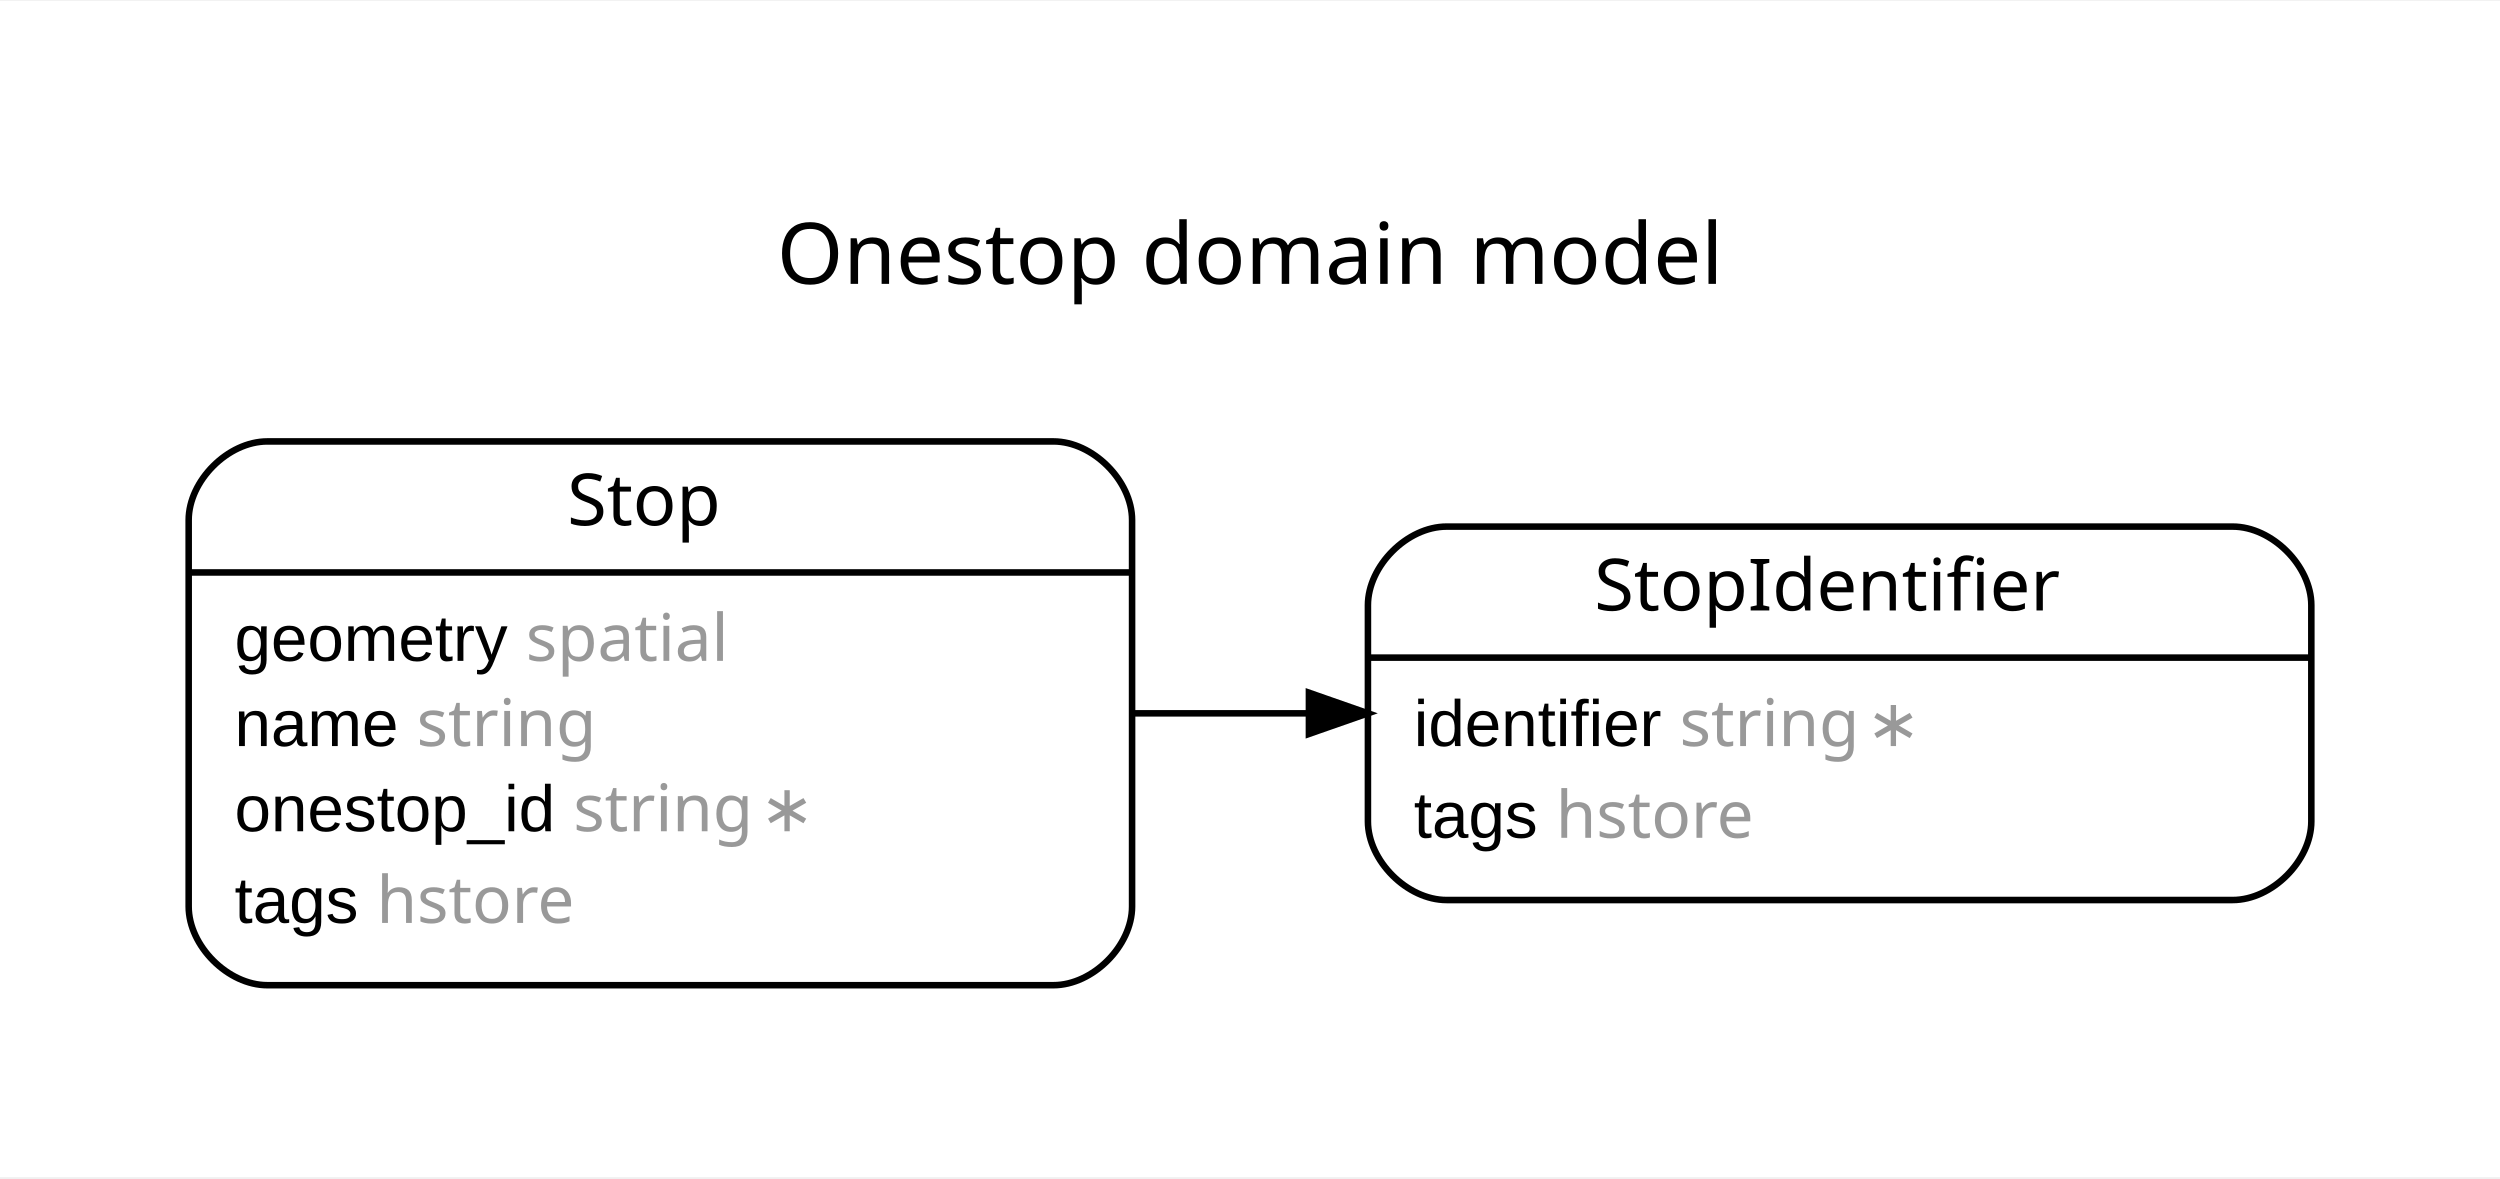
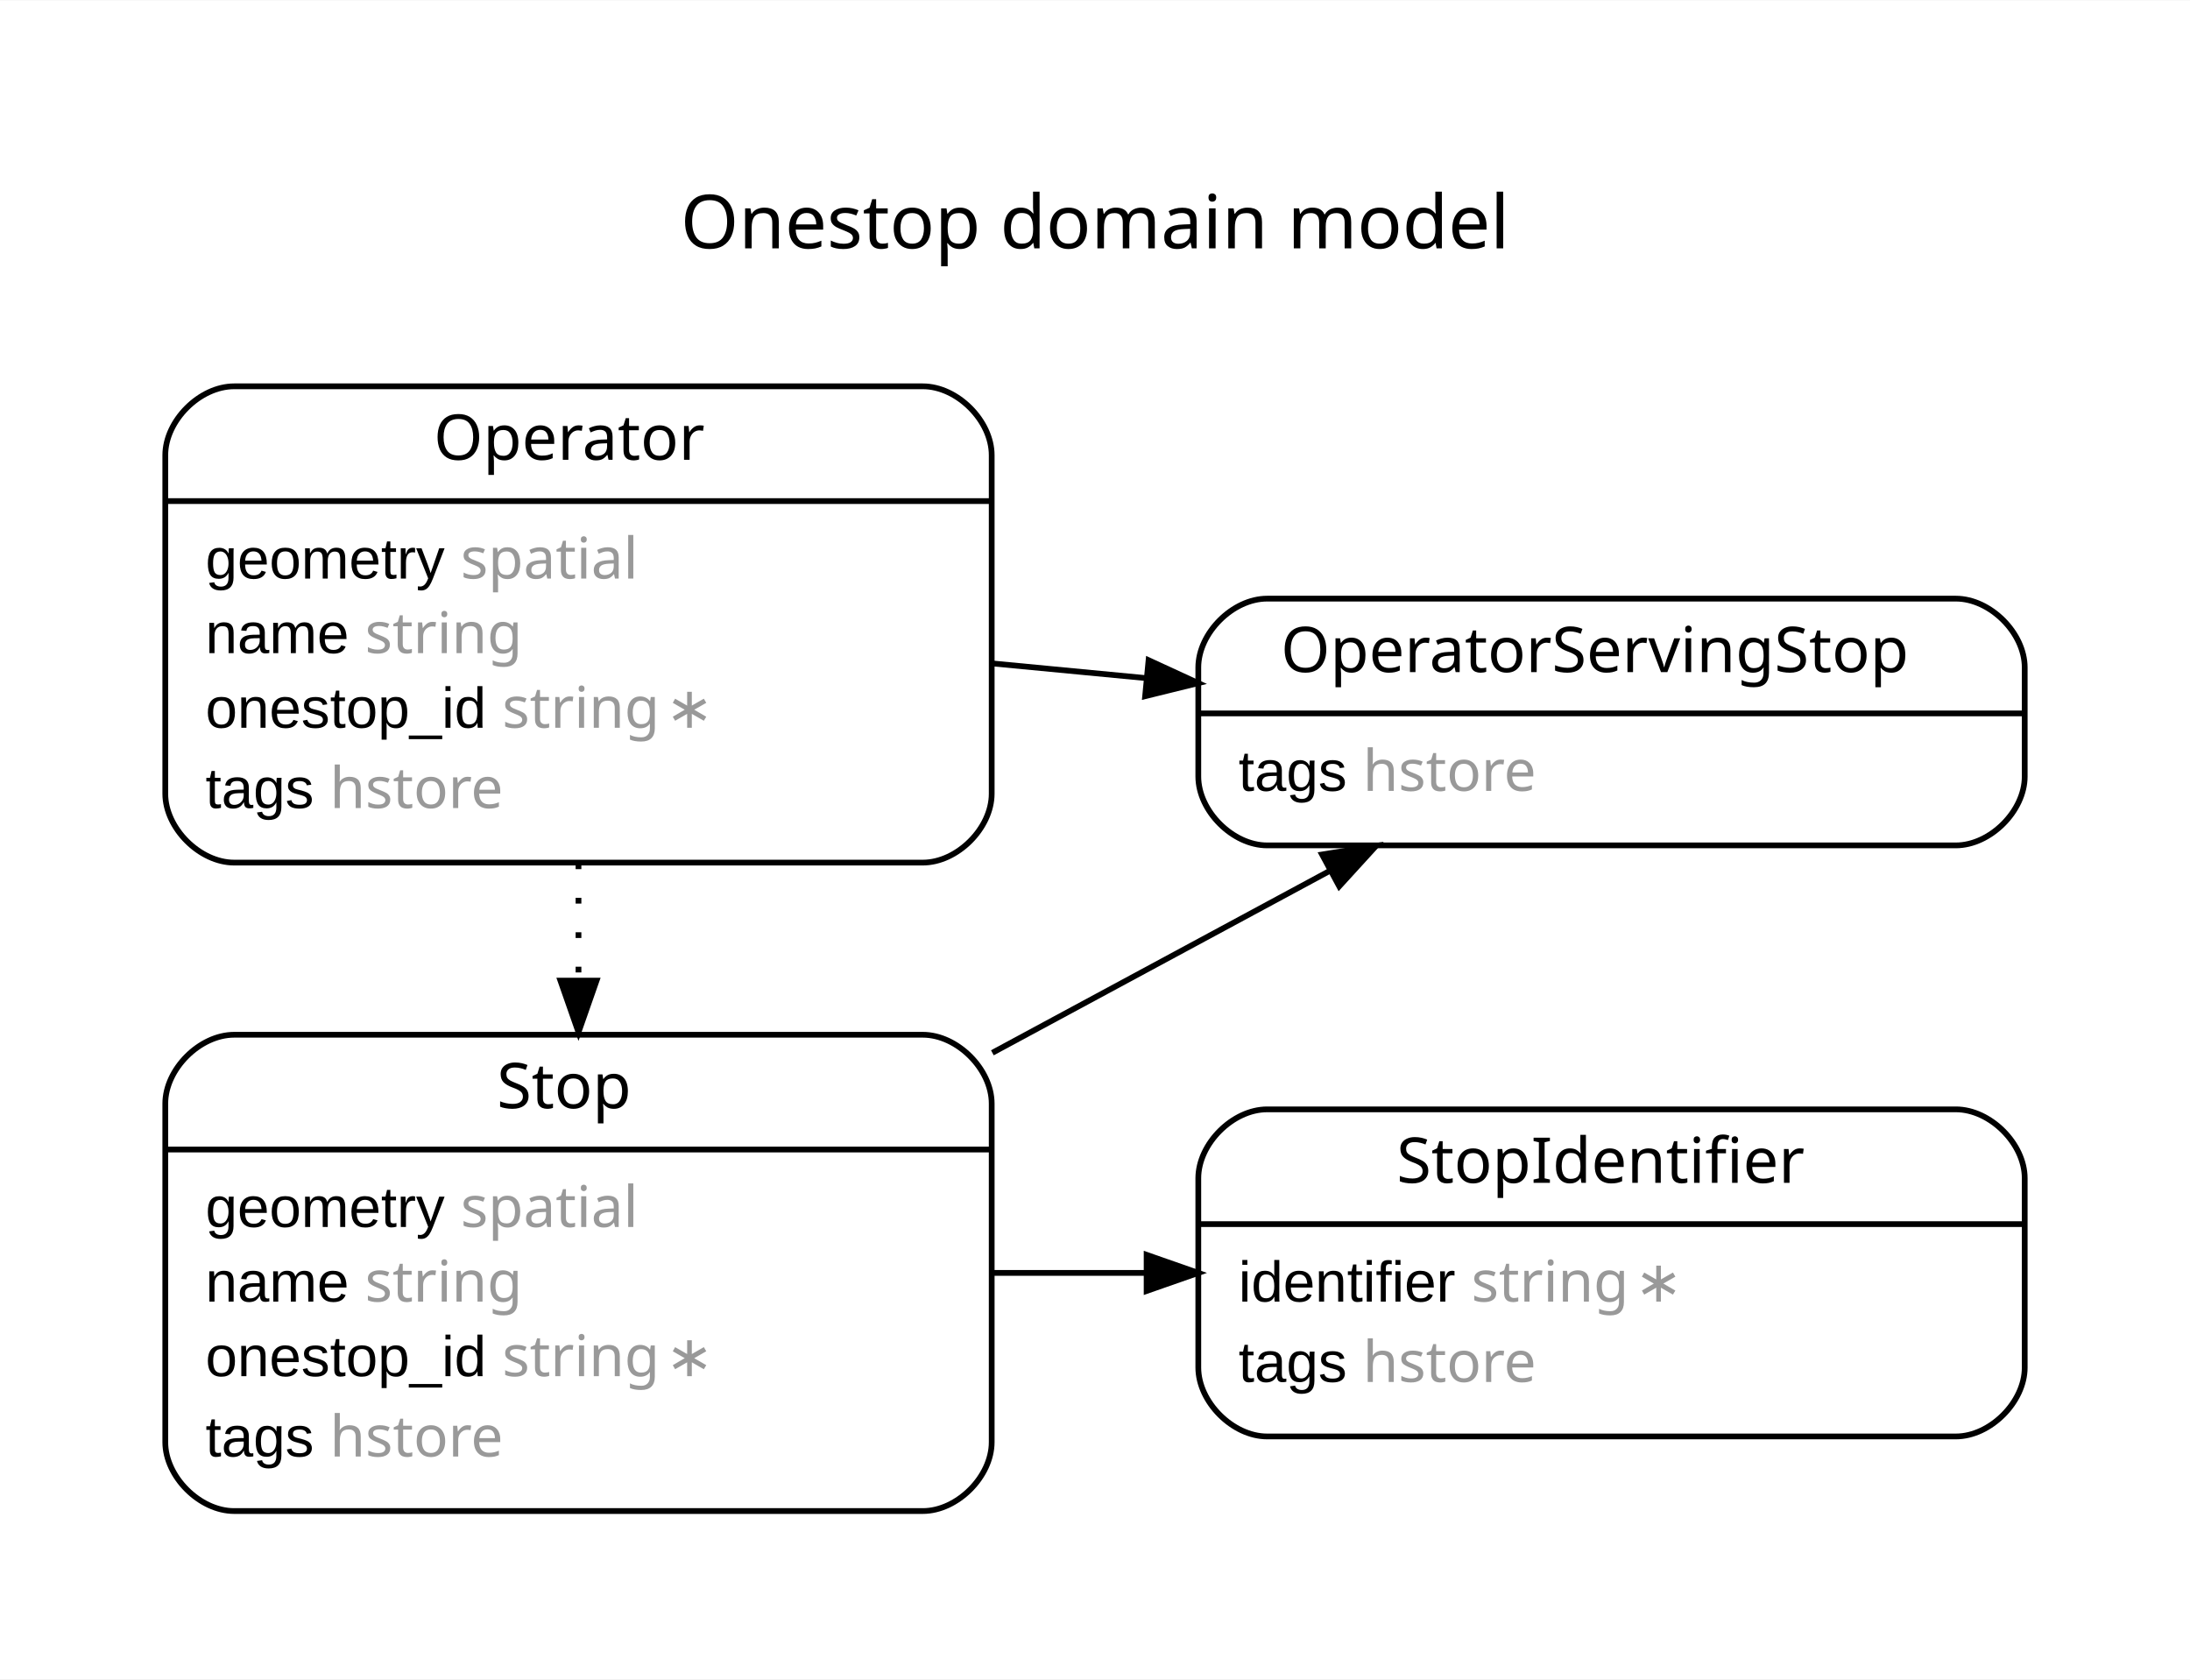
- <svg xmlns="http://www.w3.org/2000/svg" width="382pt" height="180pt" viewBox="0.00 0.00 381.60 179.55">
-   <g id="graph0" class="graph" transform="scale(1 1) rotate(0) translate(28.8 150.749)">
-     <polygon fill="white" stroke="none" points="-28.8,28.8 -28.8,-150.749 352.8,-150.749 352.8,28.8 -28.8,28.8" />
-     <text text-anchor="middle" x="162" y="-107.549" font-family="Arial Bold" font-size="13.00">Onestop domain model</text>
+ <svg xmlns="http://www.w3.org/2000/svg" width="382pt" height="293pt" viewBox="0.00 0.00 381.60 292.55">
+   <g id="graph0" class="graph" transform="scale(1 1) rotate(0) translate(28.8 263.749)">
+     <polygon fill="white" stroke="none" points="-28.8,28.8 -28.8,-263.749 352.8,-263.749 352.8,28.8 -28.8,28.8" />
+     <text text-anchor="middle" x="162" y="-220.549" font-family="Arial Bold" font-size="13.00">Onestop domain model</text>
    <g id="node1" class="node">
+       <path fill="none" stroke="black" d="M12,-113.5C12,-113.5 132,-113.5 132,-113.5 138,-113.5 144,-119.5 144,-125.5 144,-125.5 144,-184.5 144,-184.5 144,-190.5 138,-196.5 132,-196.5 132,-196.5 12,-196.5 12,-196.5 6,-196.5 0,-190.5 0,-184.5 0,-184.5 0,-125.5 0,-125.5 0,-119.5 6,-113.5 12,-113.5" />
+       <text text-anchor="start" x="46.773" y="-183.7" font-family="Arial Bold" font-size="11.00">Operator</text>
+       <polyline fill="none" stroke="black" points="0,-176.5 144,-176.5 " />
+       <text text-anchor="start" x="7" y="-163" font-family="Arial" font-size="10.00">geometry </text>
+       <text text-anchor="start" x="51.463" y="-163" font-family="Arial Italic" font-size="10.00" fill="#999999">spatial</text>
+       <text text-anchor="start" x="7" y="-150" font-family="Arial" font-size="10.00">name </text>
+       <text text-anchor="start" x="34.793" y="-150" font-family="Arial Italic" font-size="10.00" fill="#999999">string</text>
+       <text text-anchor="start" x="7" y="-137" font-family="Arial" font-size="10.00">onestop_id </text>
+       <text text-anchor="start" x="58.709" y="-137" font-family="Arial Italic" font-size="10.00" fill="#999999">string ∗</text>
+       <text text-anchor="start" x="7" y="-123" font-family="Arial" font-size="10.00">tags </text>
+       <text text-anchor="start" x="28.68" y="-123" font-family="Arial Italic" font-size="10.00" fill="#999999">hstore</text>
+     </g>
+     <g id="node2" class="node">
+       <path fill="none" stroke="black" d="M192,-116.5C192,-116.5 312,-116.5 312,-116.5 318,-116.5 324,-122.5 324,-128.5 324,-128.5 324,-147.5 324,-147.5 324,-153.5 318,-159.5 312,-159.5 312,-159.5 192,-159.5 192,-159.5 186,-159.5 180,-153.5 180,-147.5 180,-147.5 180,-128.5 180,-128.5 180,-122.5 186,-116.5 192,-116.5" />
+       <text text-anchor="start" x="194.38" y="-146.7" font-family="Arial Bold" font-size="11.00">OperatorServingStop</text>
+       <polyline fill="none" stroke="black" points="180,-139.5 324,-139.5 " />
+       <text text-anchor="start" x="187" y="-126" font-family="Arial" font-size="10.00">tags </text>
+       <text text-anchor="start" x="208.68" y="-126" font-family="Arial Italic" font-size="10.00" fill="#999999">hstore</text>
+     </g>
+     <g id="edge1" class="edge">
+       <path fill="none" stroke="black" d="M144.118,-148.208C152.886,-147.37 161.896,-146.51 170.787,-145.661" />
+       <polygon fill="black" stroke="black" points="171.336,-148.773 179.995,-144.781 170.737,-142.501 171.336,-148.773" />
+     </g>
+     <g id="node3" class="node">
      <path fill="none" stroke="black" d="M12,-0.5C12,-0.5 132,-0.5 132,-0.5 138,-0.5 144,-6.5 144,-12.5 144,-12.5 144,-71.5 144,-71.5 144,-77.5 138,-83.5 132,-83.5 132,-83.5 12,-83.5 12,-83.5 6,-83.5 0,-77.5 0,-71.5 0,-71.5 0,-12.5 0,-12.5 0,-6.5 6,-0.5 12,-0.5" />
      <text text-anchor="start" x="57.781" y="-70.7" font-family="Arial Bold" font-size="11.00">Stop</text>
      <polyline fill="none" stroke="black" points="0,-63.5 144,-63.5 " />
      <text text-anchor="start" x="7" y="-50" font-family="Arial" font-size="10.00">geometry </text>
      <text text-anchor="start" x="51.463" y="-50" font-family="Arial Italic" font-size="10.00" fill="#999999">spatial</text>
      <text text-anchor="start" x="7" y="-37" font-family="Arial" font-size="10.00">name </text>
      <text text-anchor="start" x="34.793" y="-37" font-family="Arial Italic" font-size="10.00" fill="#999999">string</text>
      <text text-anchor="start" x="7" y="-24" font-family="Arial" font-size="10.00">onestop_id </text>
      <text text-anchor="start" x="58.709" y="-24" font-family="Arial Italic" font-size="10.00" fill="#999999">string ∗</text>
      <text text-anchor="start" x="7" y="-10" font-family="Arial" font-size="10.00">tags </text>
      <text text-anchor="start" x="28.68" y="-10" font-family="Arial Italic" font-size="10.00" fill="#999999">hstore</text>
    </g>
-     <g id="node2" class="node">
+     <g id="edge2" class="edge">
+       <path fill="none" stroke="black" stroke-dasharray="1,5" d="M72,-113.36C72,-106.616 72,-99.873 72,-93.129" />
+       <polygon fill="black" stroke="black" points="75.15,-92.934 72,-83.934 68.85,-92.934 75.15,-92.934" />
+     </g>
+     <g id="edge3" class="edge">
+       <path fill="none" stroke="black" d="M144.118,-80.356C163.852,-90.999 184.809,-102.302 202.89,-112.053" />
+       <polygon fill="black" stroke="black" points="201.563,-114.916 210.98,-116.416 204.554,-109.371 201.563,-114.916" />
+     </g>
+     <g id="node4" class="node">
      <path fill="none" stroke="black" d="M192,-13.5C192,-13.5 312,-13.5 312,-13.5 318,-13.5 324,-19.5 324,-25.5 324,-25.5 324,-58.5 324,-58.5 324,-64.5 318,-70.5 312,-70.5 312,-70.5 192,-70.5 192,-70.5 186,-70.5 180,-64.5 180,-58.5 180,-58.5 180,-25.5 180,-25.5 180,-19.5 186,-13.5 192,-13.5" />
      <text text-anchor="start" x="214.556" y="-57.7" font-family="Arial Bold" font-size="11.00">StopIdentifier</text>
      <polyline fill="none" stroke="black" points="180,-50.5 324,-50.5 " />
      <text text-anchor="start" x="187" y="-37" font-family="Arial" font-size="10.00">identifier </text>
      <text text-anchor="start" x="227.576" y="-37" font-family="Arial Italic" font-size="10.00" fill="#999999">string ∗</text>
      <text text-anchor="start" x="187" y="-23" font-family="Arial" font-size="10.00">tags </text>
      <text text-anchor="start" x="208.68" y="-23" font-family="Arial Italic" font-size="10.00" fill="#999999">hstore</text>
    </g>
-     <g id="edge1" class="edge">
+     <g id="edge4" class="edge">
      <path fill="none" stroke="black" d="M144.118,-42C152.886,-42 161.896,-42 170.787,-42" />
      <polygon fill="black" stroke="black" points="170.995,-45.15 179.995,-42 170.995,-38.85 170.995,-45.15" />
    </g>
  </g>
</svg>
